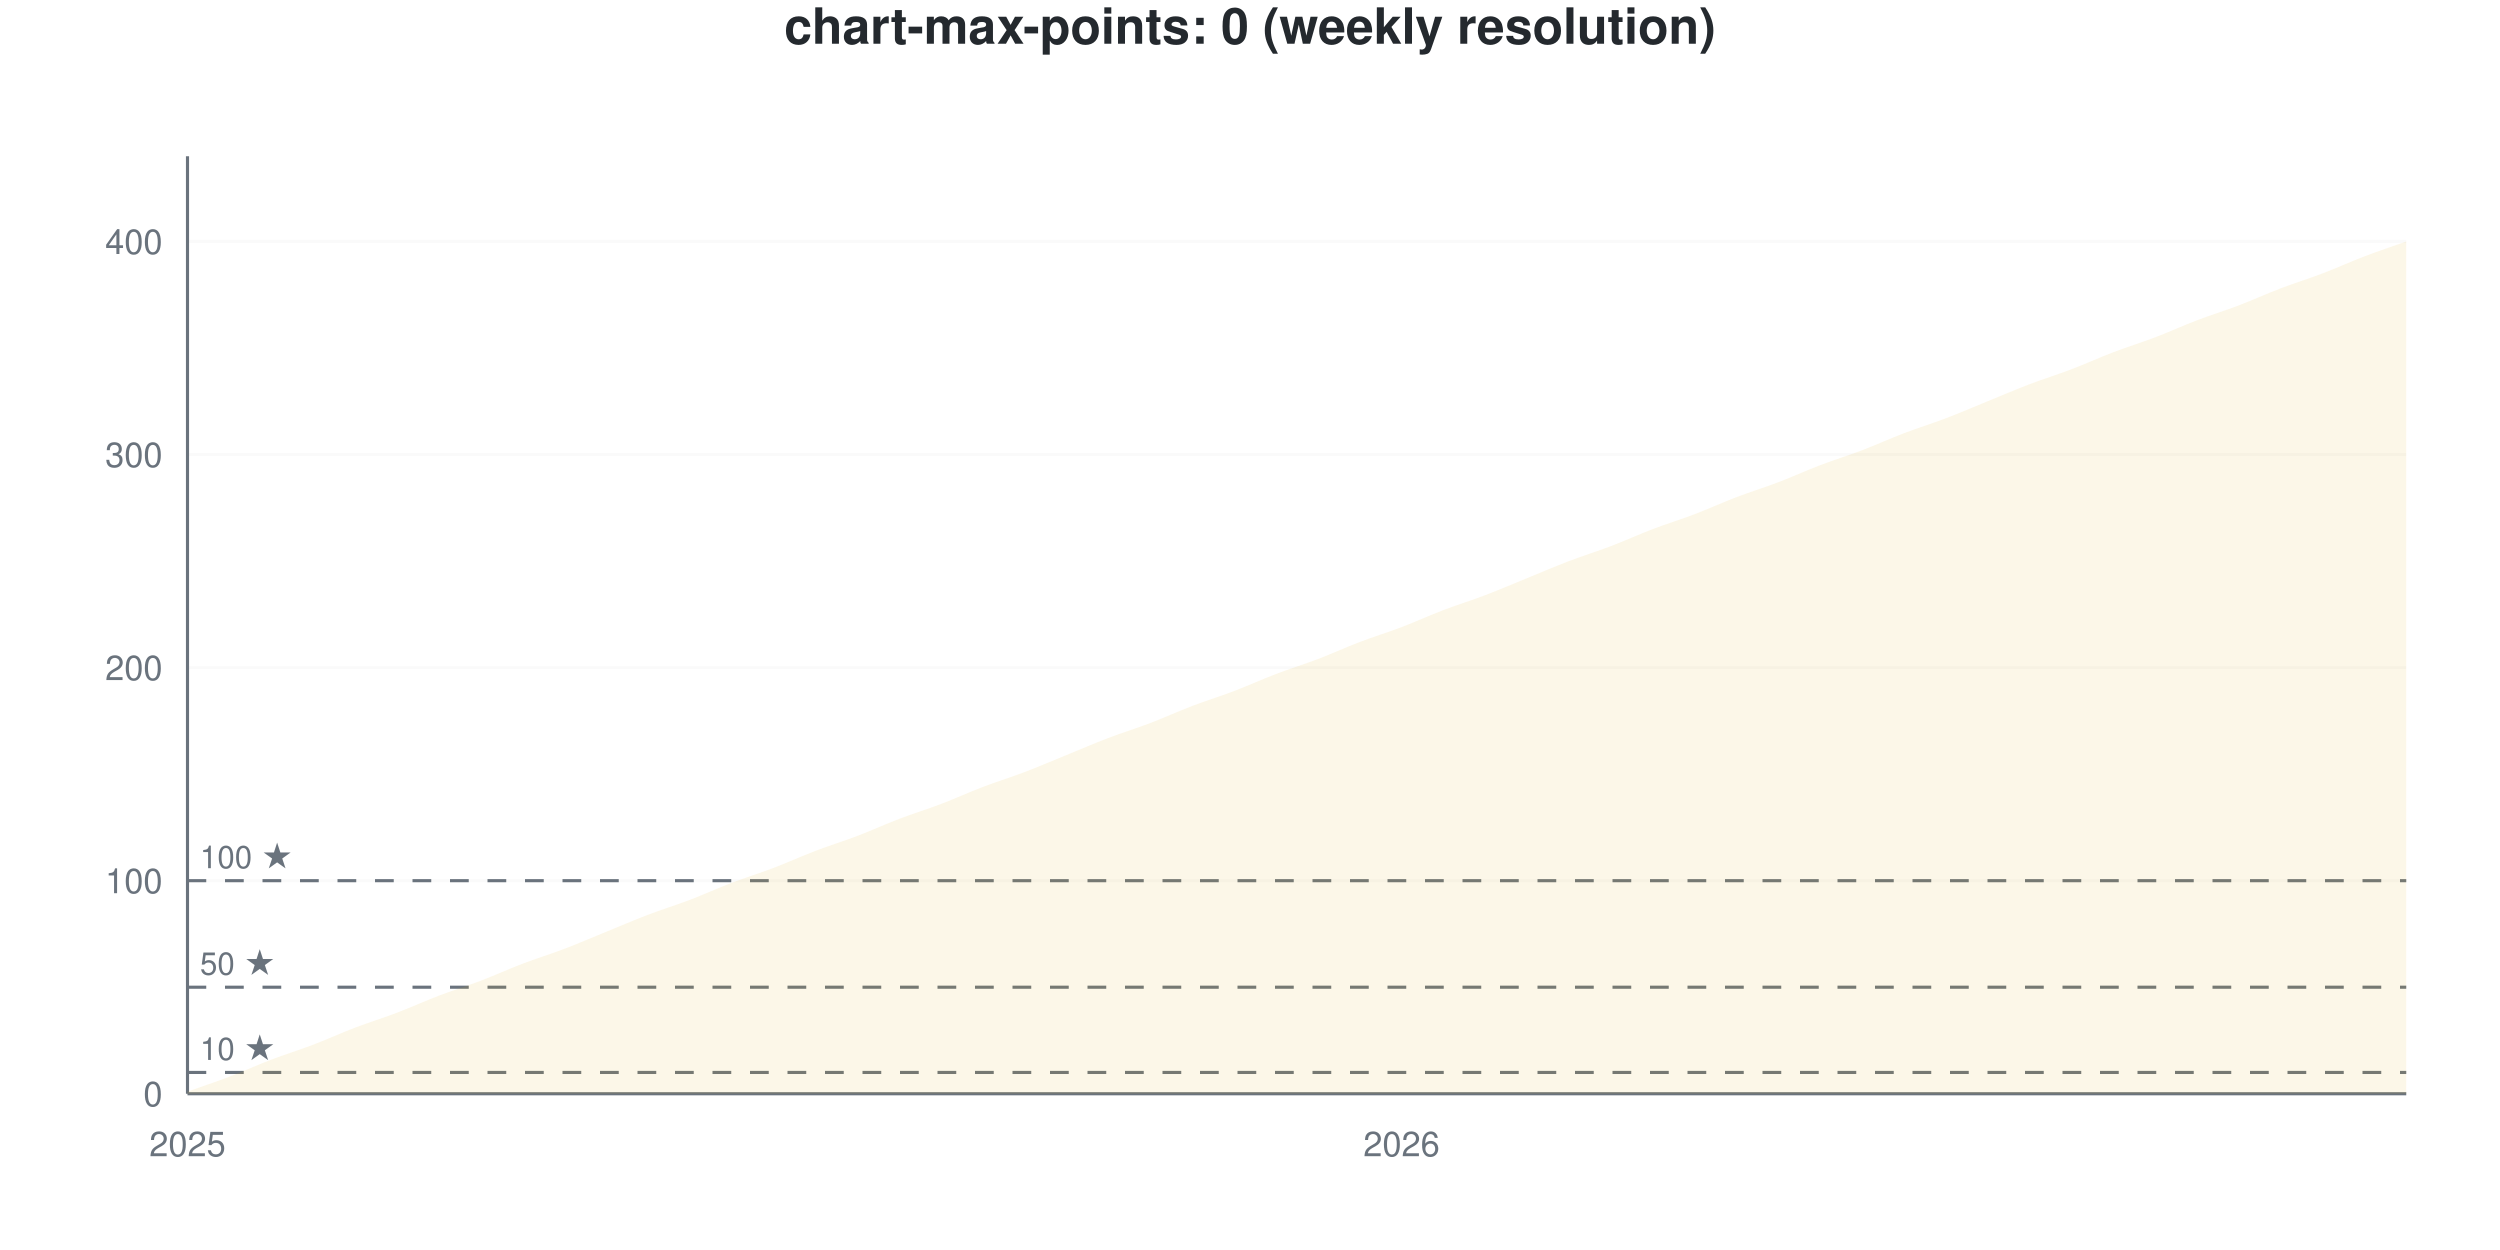
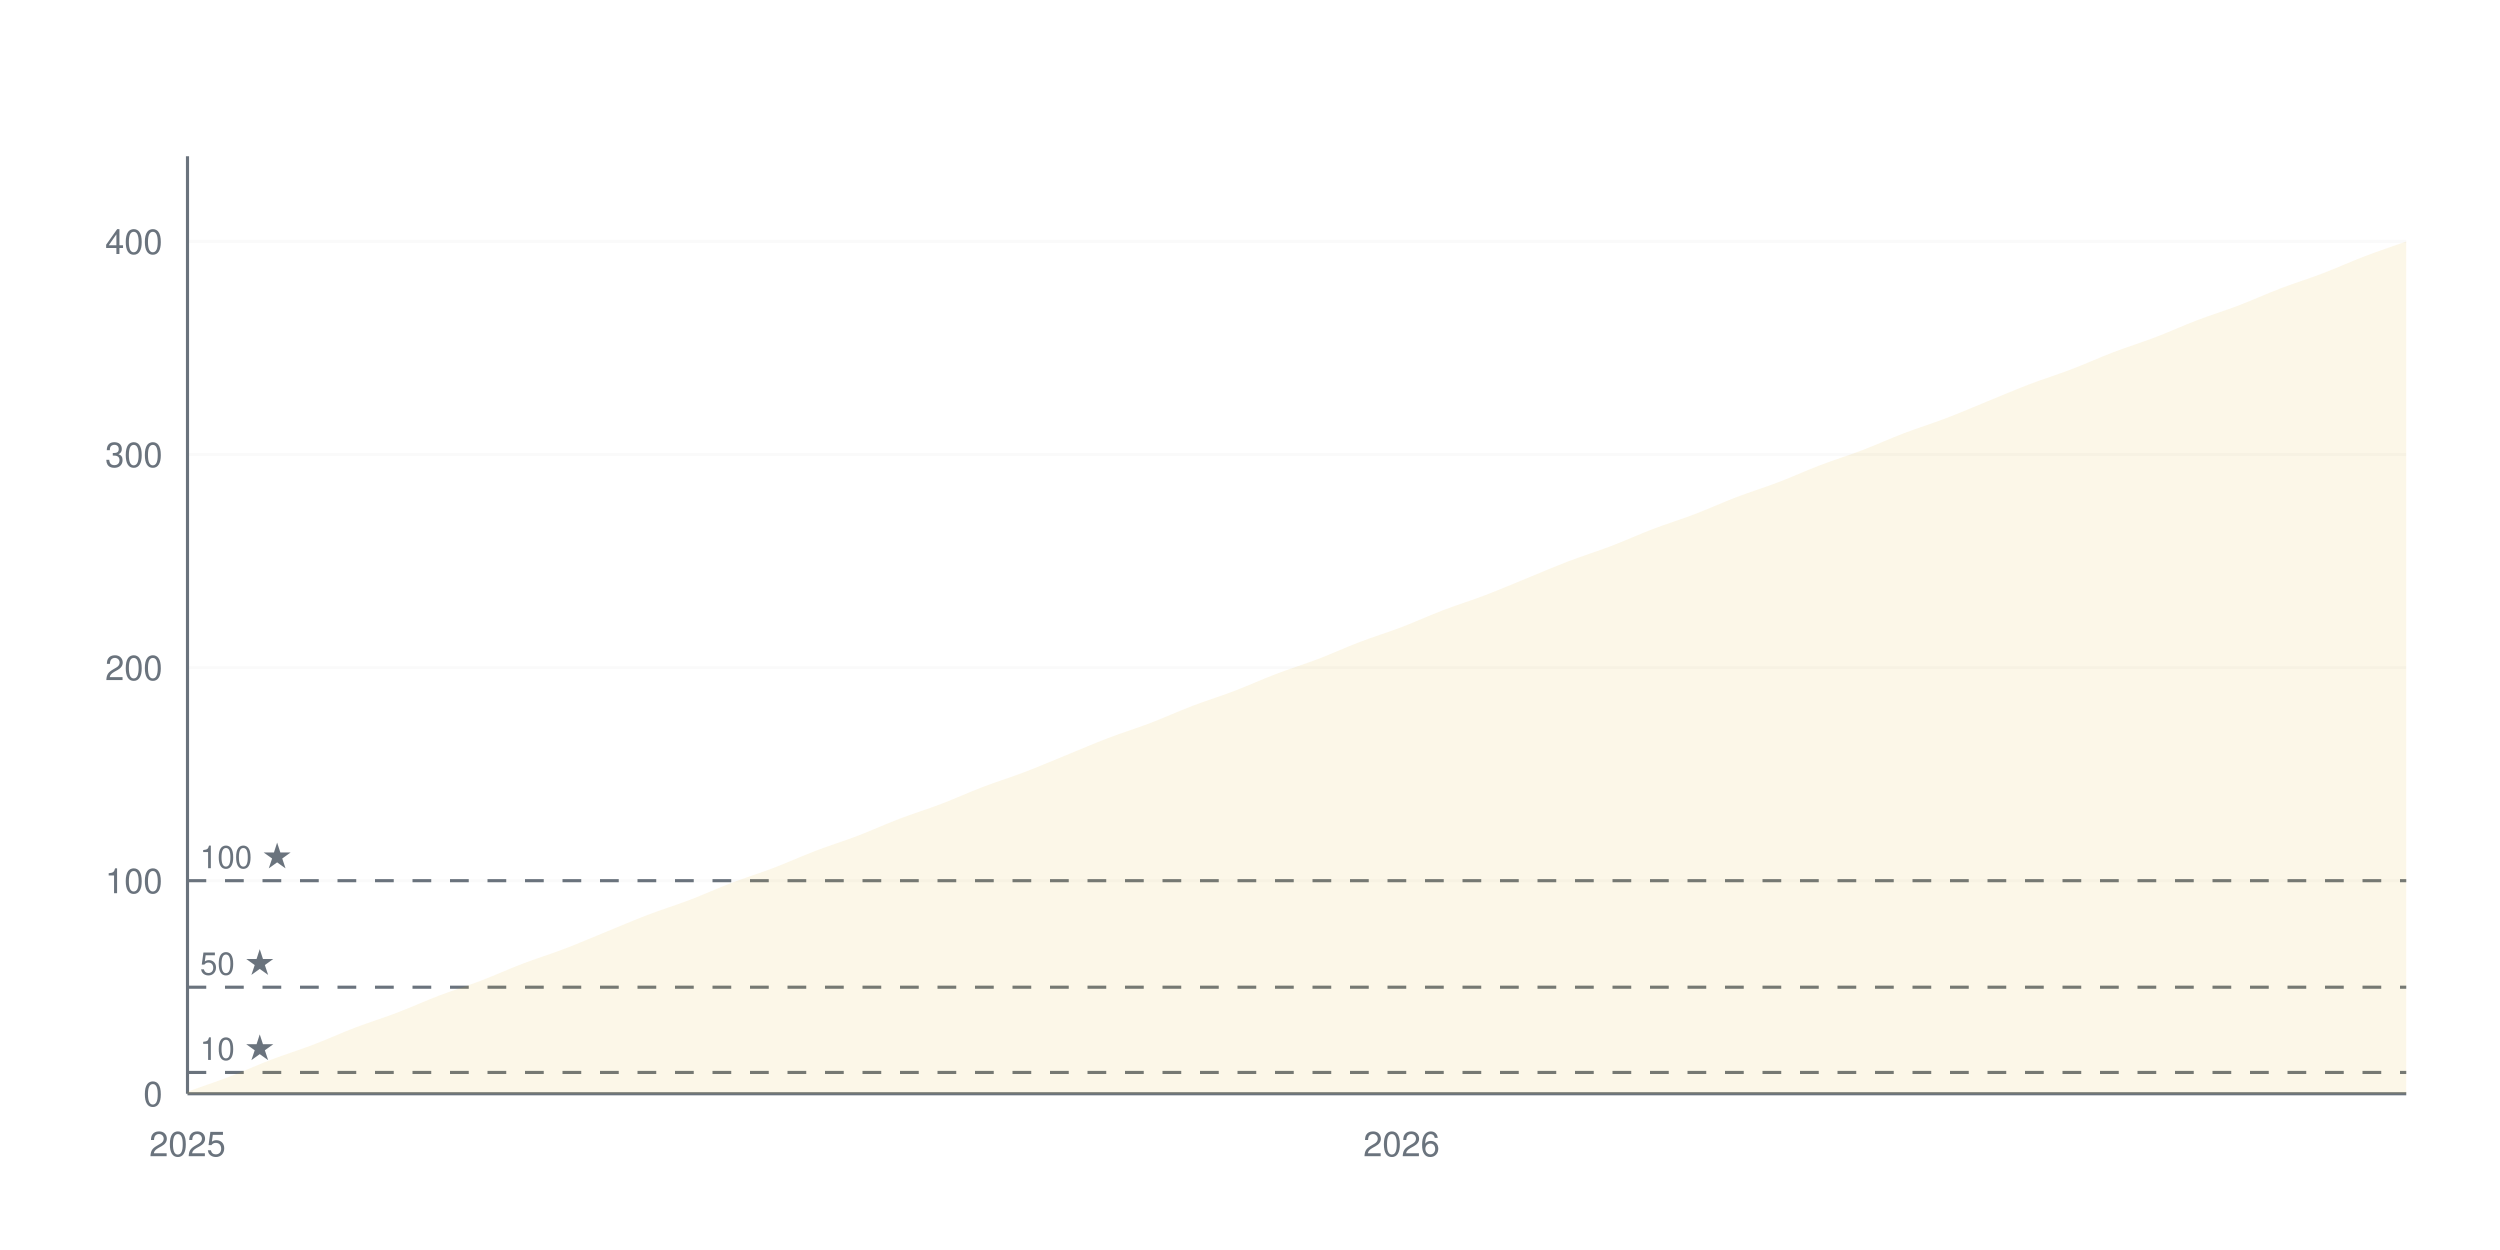
<svg xmlns="http://www.w3.org/2000/svg" viewBox="0 0 800 400" width="800" height="400">
  <style>
    @keyframes drawLine {
      to { stroke-dashoffset: 0; }
    }
    @keyframes fadeInPoint {
      from { opacity: 0; }
      to { opacity: 1; }
    }
    .data-line-0 {
      stroke-dasharray: 1142;
      stroke-dashoffset: 1142;
      animation: drawLine 2s ease-out forwards;
    }
    .data-point {
      opacity: 0;
      animation: fadeInPoint 0.5s ease-out forwards;
    }
    .chart-bg { fill: #fff; }
    .chart-text { fill: #24292e; }
    .chart-muted { fill: #6a737d; }
    .chart-grid { stroke: #eee; }
    .chart-axis { stroke: #6a737d; }
    @media (prefers-color-scheme: dark) {
      .chart-bg { fill: #0d1117; }
      .chart-text { fill: #e6edf3; }
      .chart-muted { fill: #8b949e; }
      .chart-grid { stroke: #21262d; }
      .chart-axis { stroke: #8b949e; }
    }
  </style>
  <rect width="800" height="400" class="chart-bg" />
-   <text x="400" y="14" text-anchor="middle" class="chart-text" font-size="16" font-weight="bold" font-family="-apple-system, BlinkMacSystemFont, 'Segoe UI', Helvetica, Arial, sans-serif">chart-max-points: 0 (weekly resolution)</text>
+   <text x="400" y="14" text-anchor="middle" class="chart-text" font-size="16" font-weight="bold" font-family="-apple-system, BlinkMacSystemFont, 'Segoe UI', Helvetica, Arial, sans-serif" />
  <g class="grid">
    <line x1="60" y1="350" x2="770" y2="350" class="chart-grid" stroke-opacity="0.3" />
    <text x="52" y="354" text-anchor="end" class="chart-muted" font-size="11" font-family="-apple-system, BlinkMacSystemFont, 'Segoe UI', Helvetica, Arial, sans-serif">0</text>
    <line x1="60" y1="281.818" x2="770" y2="281.818" class="chart-grid" stroke-opacity="0.3" />
    <text x="52" y="285.818" text-anchor="end" class="chart-muted" font-size="11" font-family="-apple-system, BlinkMacSystemFont, 'Segoe UI', Helvetica, Arial, sans-serif">100</text>
    <line x1="60" y1="213.636" x2="770" y2="213.636" class="chart-grid" stroke-opacity="0.3" />
    <text x="52" y="217.636" text-anchor="end" class="chart-muted" font-size="11" font-family="-apple-system, BlinkMacSystemFont, 'Segoe UI', Helvetica, Arial, sans-serif">200</text>
    <line x1="60" y1="145.455" x2="770" y2="145.455" class="chart-grid" stroke-opacity="0.3" />
    <text x="52" y="149.455" text-anchor="end" class="chart-muted" font-size="11" font-family="-apple-system, BlinkMacSystemFont, 'Segoe UI', Helvetica, Arial, sans-serif">300</text>
    <line x1="60" y1="77.273" x2="770" y2="77.273" class="chart-grid" stroke-opacity="0.3" />
    <text x="52" y="81.273" text-anchor="end" class="chart-muted" font-size="11" font-family="-apple-system, BlinkMacSystemFont, 'Segoe UI', Helvetica, Arial, sans-serif">400</text>
  </g>
  <g class="milestones">
    <line x1="60" y1="343.182" x2="770" y2="343.182" class="chart-axis" stroke-width="1" stroke-dasharray="6,6" />
    <text x="64" y="339.182" class="chart-muted" font-size="10" font-family="-apple-system, BlinkMacSystemFont, 'Segoe UI', Helvetica, Arial, sans-serif">10 ★</text>
    <line x1="60" y1="315.909" x2="770" y2="315.909" class="chart-axis" stroke-width="1" stroke-dasharray="6,6" />
    <text x="64" y="311.909" class="chart-muted" font-size="10" font-family="-apple-system, BlinkMacSystemFont, 'Segoe UI', Helvetica, Arial, sans-serif">50 ★</text>
    <line x1="60" y1="281.818" x2="770" y2="281.818" class="chart-axis" stroke-width="1" stroke-dasharray="6,6" />
    <text x="64" y="277.818" class="chart-muted" font-size="10" font-family="-apple-system, BlinkMacSystemFont, 'Segoe UI', Helvetica, Arial, sans-serif">100 ★</text>
  </g>
  <g class="x-axis">
    <text x="60" y="370" text-anchor="middle" class="chart-muted" font-size="11" font-family="-apple-system, BlinkMacSystemFont, 'Segoe UI', Helvetica, Arial, sans-serif">2025</text>
    <text x="448.491" y="370" text-anchor="middle" class="chart-muted" font-size="11" font-family="-apple-system, BlinkMacSystemFont, 'Segoe UI', Helvetica, Arial, sans-serif">2026</text>
  </g>
  <line x1="60" y1="50" x2="60" y2="350" class="chart-axis" stroke-width="1" />
  <line x1="60" y1="350" x2="770" y2="350" class="chart-axis" stroke-width="1" />
  <path d="M60,350 L60,349.318 C64.465,347.727 68.931,346.25 73.396,344.545 C77.862,342.841 82.327,340.795 86.792,339.091 C91.258,337.386 95.723,336.023 100.189,334.318 C104.654,332.614 109.119,330.568 113.585,328.864 C118.05,327.159 122.516,325.795 126.981,324.091 C131.447,322.386 135.912,320.341 140.377,318.636 C144.843,316.932 149.308,315.568 153.774,313.864 C158.239,312.159 162.704,310.114 167.17,308.409 C171.635,306.705 176.101,305.341 180.566,303.636 C185.031,301.932 189.497,300 193.962,298.182 C198.428,296.364 202.893,294.432 207.358,292.727 C211.824,291.023 216.289,289.659 220.755,287.955 C225.22,286.25 229.686,284.205 234.151,282.5 C238.616,280.795 243.082,279.432 247.547,277.727 C252.013,276.023 256.478,273.977 260.943,272.273 C265.409,270.568 269.874,269.205 274.34,267.5 C278.805,265.795 283.27,263.75 287.736,262.045 C292.201,260.341 296.667,258.977 301.132,257.273 C305.597,255.568 310.063,253.523 314.528,251.818 C318.994,250.114 323.459,248.75 327.925,247.045 C332.39,245.341 336.855,243.409 341.321,241.591 C345.786,239.773 350.252,237.841 354.717,236.136 C359.182,234.432 363.648,233.068 368.113,231.364 C372.579,229.659 377.044,227.614 381.509,225.909 C385.975,224.205 390.44,222.841 394.906,221.136 C399.371,219.432 403.836,217.386 408.302,215.682 C412.767,213.977 417.233,212.614 421.698,210.909 C426.164,209.205 430.629,207.159 435.094,205.455 C439.56,203.75 444.025,202.386 448.491,200.682 C452.956,198.977 457.421,196.932 461.887,195.227 C466.352,193.523 470.818,192.159 475.283,190.455 C479.748,188.75 484.214,186.818 488.679,185 C493.145,183.182 497.61,181.25 502.075,179.545 C506.541,177.841 511.006,176.477 515.472,174.773 C519.937,173.068 524.403,171.023 528.868,169.318 C533.333,167.614 537.799,166.25 542.264,164.545 C546.73,162.841 551.195,160.795 555.66,159.091 C560.126,157.386 564.591,156.023 569.057,154.318 C573.522,152.614 577.987,150.568 582.453,148.864 C586.918,147.159 591.384,145.795 595.849,144.091 C600.314,142.386 604.78,140.341 609.245,138.636 C613.711,136.932 618.176,135.568 622.642,133.864 C627.107,132.159 631.572,130.227 636.038,128.409 C640.503,126.591 644.969,124.659 649.434,122.955 C653.899,121.25 658.365,119.886 662.83,118.182 C667.296,116.477 671.761,114.432 676.226,112.727 C680.692,111.023 685.157,109.659 689.623,107.955 C694.088,106.25 698.553,104.205 703.019,102.5 C707.484,100.795 711.95,99.432 716.415,97.727 C720.881,96.023 725.346,93.977 729.811,92.273 C734.277,90.568 738.742,89.205 743.208,87.5 C747.673,85.795 752.138,83.75 756.604,82.045 C761.069,80.341 765.535,78.864 770,77.273 L770,350 L60,350 Z" fill="#dfb317" fill-opacity="0.1" />
  <path d="M60,350 L60,349.318 C64.465,347.727 68.931,346.25 73.396,344.545 C77.862,342.841 82.327,340.795 86.792,339.091 C91.258,337.386 95.723,336.023 100.189,334.318 C104.654,332.614 109.119,330.568 113.585,328.864 C118.05,327.159 122.516,325.795 126.981,324.091 C131.447,322.386 135.912,320.341 140.377,318.636 C144.843,316.932 149.308,315.568 153.774,313.864 C158.239,312.159 162.704,310.114 167.17,308.409 C171.635,306.705 176.101,305.341 180.566,303.636 C185.031,301.932 189.497,300 193.962,298.182 C198.428,296.364 202.893,294.432 207.358,292.727 C211.824,291.023 216.289,289.659 220.755,287.955 C225.22,286.25 229.686,284.205 234.151,282.5 C238.616,280.795 243.082,279.432 247.547,277.727 C252.013,276.023 256.478,273.977 260.943,272.273 C265.409,270.568 269.874,269.205 274.34,267.5 C278.805,265.795 283.27,263.75 287.736,262.045 C292.201,260.341 296.667,258.977 301.132,257.273 C305.597,255.568 310.063,253.523 314.528,251.818 C318.994,250.114 323.459,248.75 327.925,247.045 C332.39,245.341 336.855,243.409 341.321,241.591 C345.786,239.773 350.252,237.841 354.717,236.136 C359.182,234.432 363.648,233.068 368.113,231.364 C372.579,229.659 377.044,227.614 381.509,225.909 C385.975,224.205 390.44,222.841 394.906,221.136 C399.371,219.432 403.836,217.386 408.302,215.682 C412.767,213.977 417.233,212.614 421.698,210.909 C426.164,209.205 430.629,207.159 435.094,205.455 C439.56,203.75 444.025,202.386 448.491,200.682 C452.956,198.977 457.421,196.932 461.887,195.227 C466.352,193.523 470.818,192.159 475.283,190.455 C479.748,188.75 484.214,186.818 488.679,185 C493.145,183.182 497.61,181.25 502.075,179.545 C506.541,177.841 511.006,176.477 515.472,174.773 C519.937,173.068 524.403,171.023 528.868,169.318 C533.333,167.614 537.799,166.25 542.264,164.545 C546.73,162.841 551.195,160.795 555.66,159.091 C560.126,157.386 564.591,156.023 569.057,154.318 C573.522,152.614 577.987,150.568 582.453,148.864 C586.918,147.159 591.384,145.795 595.849,144.091 C600.314,142.386 604.78,140.341 609.245,138.636 C613.711,136.932 618.176,135.568 622.642,133.864 C627.107,132.159 631.572,130.227 636.038,128.409 C640.503,126.591 644.969,124.659 649.434,122.955 C653.899,121.25 658.365,119.886 662.83,118.182 C667.296,116.477 671.761,114.432 676.226,112.727 C680.692,111.023 685.157,109.659 689.623,107.955 C694.088,106.25 698.553,104.205 703.019,102.5 C707.484,100.795 711.95,99.432 716.415,97.727 C720.881,96.023 725.346,93.977 729.811,92.273 C734.277,90.568 738.742,89.205 743.208,87.5 C747.673,85.795 752.138,83.75 756.604,82.045 C761.069,80.341 765.535,78.864 770,77.273" fill="none" stroke="#dfb317" stroke-width="2.5" class="data-line-0" />
  <g class="points">
    <circle cx="60" cy="349.318" r="4" fill="#dfb317" class="data-point" style="animation-delay: 1.50s" />
    <circle cx="73.396" cy="344.545" r="4" fill="#dfb317" class="data-point" style="animation-delay: 1.55s" />
    <circle cx="86.792" cy="339.091" r="4" fill="#dfb317" class="data-point" style="animation-delay: 1.60s" />
    <circle cx="100.189" cy="334.318" r="4" fill="#dfb317" class="data-point" style="animation-delay: 1.65s" />
    <circle cx="113.585" cy="328.864" r="4" fill="#dfb317" class="data-point" style="animation-delay: 1.70s" />
    <circle cx="126.981" cy="324.091" r="4" fill="#dfb317" class="data-point" style="animation-delay: 1.75s" />
    <circle cx="140.377" cy="318.636" r="4" fill="#dfb317" class="data-point" style="animation-delay: 1.80s" />
    <circle cx="153.774" cy="313.864" r="4" fill="#dfb317" class="data-point" style="animation-delay: 1.85s" />
    <circle cx="167.17" cy="308.409" r="4" fill="#dfb317" class="data-point" style="animation-delay: 1.90s" />
    <circle cx="180.566" cy="303.636" r="4" fill="#dfb317" class="data-point" style="animation-delay: 1.95s" />
    <circle cx="193.962" cy="298.182" r="4" fill="#dfb317" class="data-point" style="animation-delay: 2.00s" />
    <circle cx="207.358" cy="292.727" r="4" fill="#dfb317" class="data-point" style="animation-delay: 2.05s" />
    <circle cx="220.755" cy="287.955" r="4" fill="#dfb317" class="data-point" style="animation-delay: 2.10s" />
    <circle cx="234.151" cy="282.5" r="4" fill="#dfb317" class="data-point" style="animation-delay: 2.15s" />
    <circle cx="247.547" cy="277.727" r="4" fill="#dfb317" class="data-point" style="animation-delay: 2.20s" />
    <circle cx="260.943" cy="272.273" r="4" fill="#dfb317" class="data-point" style="animation-delay: 2.25s" />
    <circle cx="274.34" cy="267.5" r="4" fill="#dfb317" class="data-point" style="animation-delay: 2.30s" />
    <circle cx="287.736" cy="262.045" r="4" fill="#dfb317" class="data-point" style="animation-delay: 2.35s" />
    <circle cx="301.132" cy="257.273" r="4" fill="#dfb317" class="data-point" style="animation-delay: 2.40s" />
    <circle cx="314.528" cy="251.818" r="4" fill="#dfb317" class="data-point" style="animation-delay: 2.45s" />
    <circle cx="327.925" cy="247.045" r="4" fill="#dfb317" class="data-point" style="animation-delay: 2.50s" />
    <circle cx="341.321" cy="241.591" r="4" fill="#dfb317" class="data-point" style="animation-delay: 2.55s" />
    <circle cx="354.717" cy="236.136" r="4" fill="#dfb317" class="data-point" style="animation-delay: 2.60s" />
    <circle cx="368.113" cy="231.364" r="4" fill="#dfb317" class="data-point" style="animation-delay: 2.65s" />
    <circle cx="381.509" cy="225.909" r="4" fill="#dfb317" class="data-point" style="animation-delay: 2.70s" />
    <circle cx="394.906" cy="221.136" r="4" fill="#dfb317" class="data-point" style="animation-delay: 2.75s" />
    <circle cx="408.302" cy="215.682" r="4" fill="#dfb317" class="data-point" style="animation-delay: 2.80s" />
    <circle cx="421.698" cy="210.909" r="4" fill="#dfb317" class="data-point" style="animation-delay: 2.85s" />
    <circle cx="435.094" cy="205.455" r="4" fill="#dfb317" class="data-point" style="animation-delay: 2.90s" />
    <circle cx="448.491" cy="200.682" r="4" fill="#dfb317" class="data-point" style="animation-delay: 2.95s" />
    <circle cx="461.887" cy="195.227" r="4" fill="#dfb317" class="data-point" style="animation-delay: 3.00s" />
    <circle cx="475.283" cy="190.455" r="4" fill="#dfb317" class="data-point" style="animation-delay: 3.05s" />
    <circle cx="488.679" cy="185" r="4" fill="#dfb317" class="data-point" style="animation-delay: 3.10s" />
    <circle cx="502.075" cy="179.545" r="4" fill="#dfb317" class="data-point" style="animation-delay: 3.15s" />
    <circle cx="515.472" cy="174.773" r="4" fill="#dfb317" class="data-point" style="animation-delay: 3.20s" />
    <circle cx="528.868" cy="169.318" r="4" fill="#dfb317" class="data-point" style="animation-delay: 3.25s" />
    <circle cx="542.264" cy="164.545" r="4" fill="#dfb317" class="data-point" style="animation-delay: 3.30s" />
    <circle cx="555.66" cy="159.091" r="4" fill="#dfb317" class="data-point" style="animation-delay: 3.35s" />
    <circle cx="569.057" cy="154.318" r="4" fill="#dfb317" class="data-point" style="animation-delay: 3.40s" />
    <circle cx="582.453" cy="148.864" r="4" fill="#dfb317" class="data-point" style="animation-delay: 3.45s" />
    <circle cx="595.849" cy="144.091" r="4" fill="#dfb317" class="data-point" style="animation-delay: 3.50s" />
    <circle cx="609.245" cy="138.636" r="4" fill="#dfb317" class="data-point" style="animation-delay: 3.55s" />
    <circle cx="622.642" cy="133.864" r="4" fill="#dfb317" class="data-point" style="animation-delay: 3.60s" />
    <circle cx="636.038" cy="128.409" r="4" fill="#dfb317" class="data-point" style="animation-delay: 3.65s" />
    <circle cx="649.434" cy="122.955" r="4" fill="#dfb317" class="data-point" style="animation-delay: 3.70s" />
    <circle cx="662.83" cy="118.182" r="4" fill="#dfb317" class="data-point" style="animation-delay: 3.75s" />
    <circle cx="676.226" cy="112.727" r="4" fill="#dfb317" class="data-point" style="animation-delay: 3.80s" />
    <circle cx="689.623" cy="107.955" r="4" fill="#dfb317" class="data-point" style="animation-delay: 3.85s" />
    <circle cx="703.019" cy="102.5" r="4" fill="#dfb317" class="data-point" style="animation-delay: 3.90s" />
    <circle cx="716.415" cy="97.727" r="4" fill="#dfb317" class="data-point" style="animation-delay: 3.95s" />
    <circle cx="729.811" cy="92.273" r="4" fill="#dfb317" class="data-point" style="animation-delay: 4.00s" />
    <circle cx="743.208" cy="87.5" r="4" fill="#dfb317" class="data-point" style="animation-delay: 4.05s" />
    <circle cx="756.604" cy="82.045" r="4" fill="#dfb317" class="data-point" style="animation-delay: 4.10s" />
    <circle cx="770" cy="77.273" r="4" fill="#dfb317" class="data-point" style="animation-delay: 4.15s" />
  </g>
</svg>
